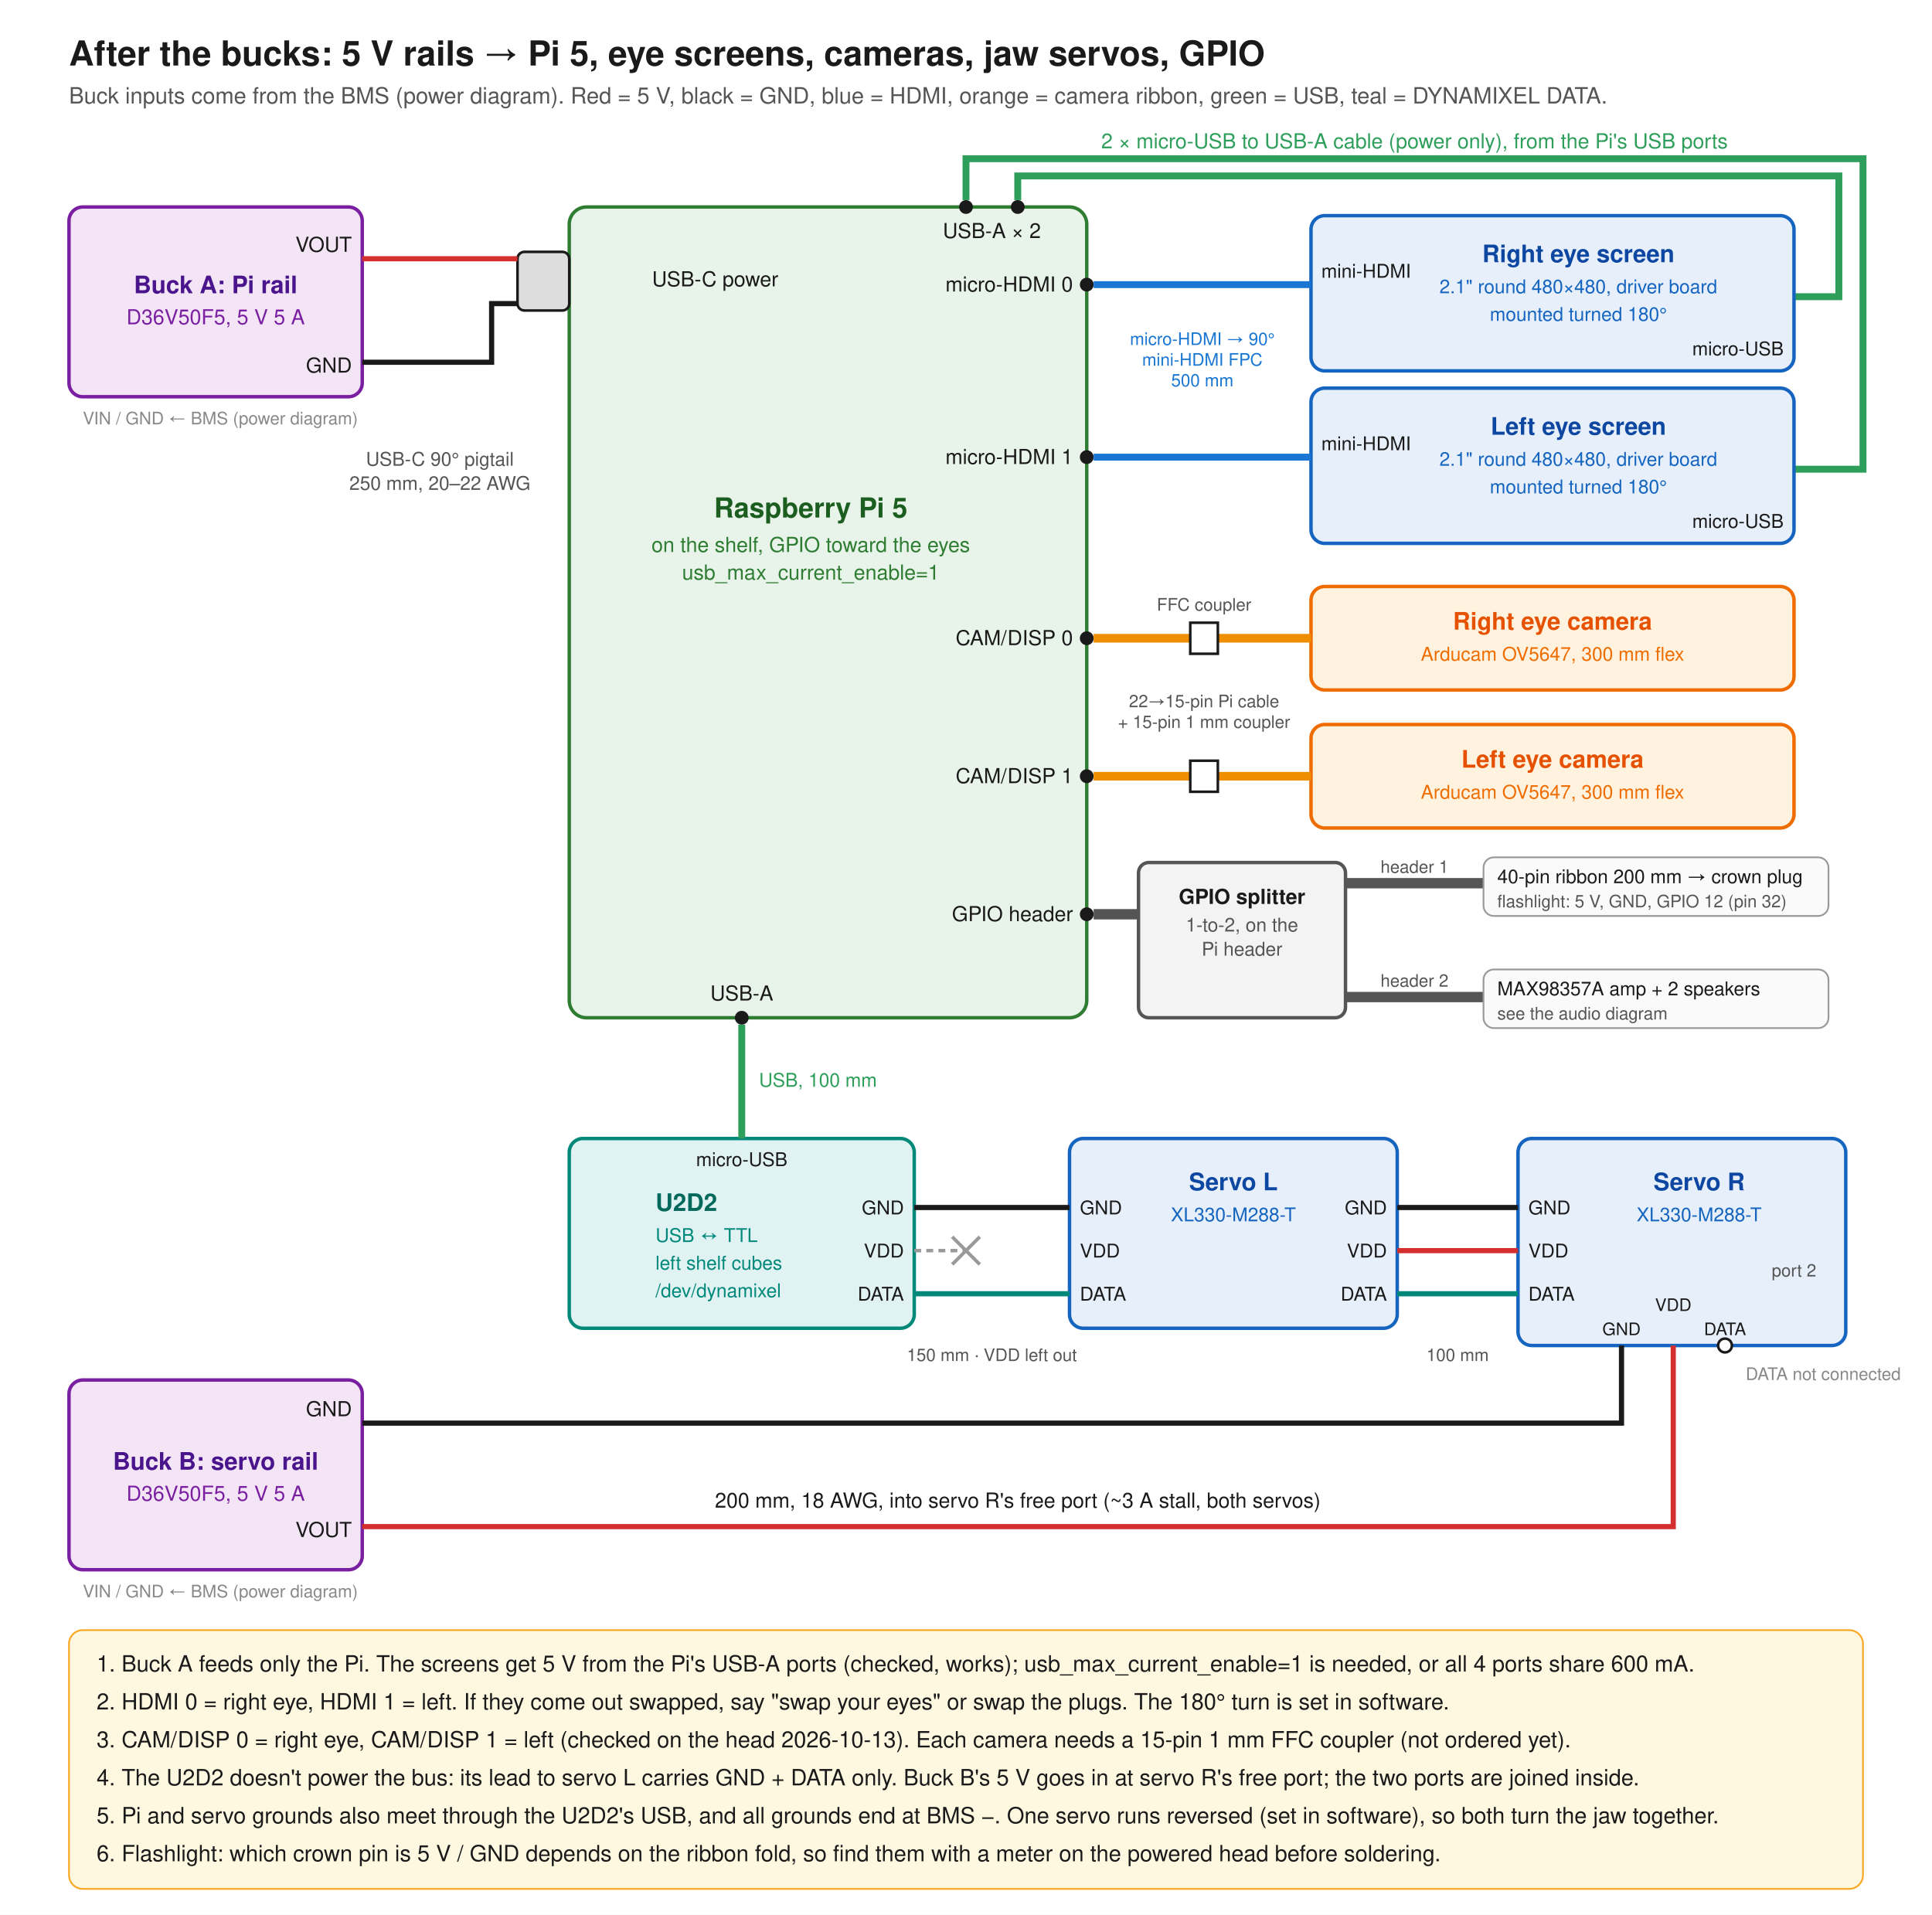
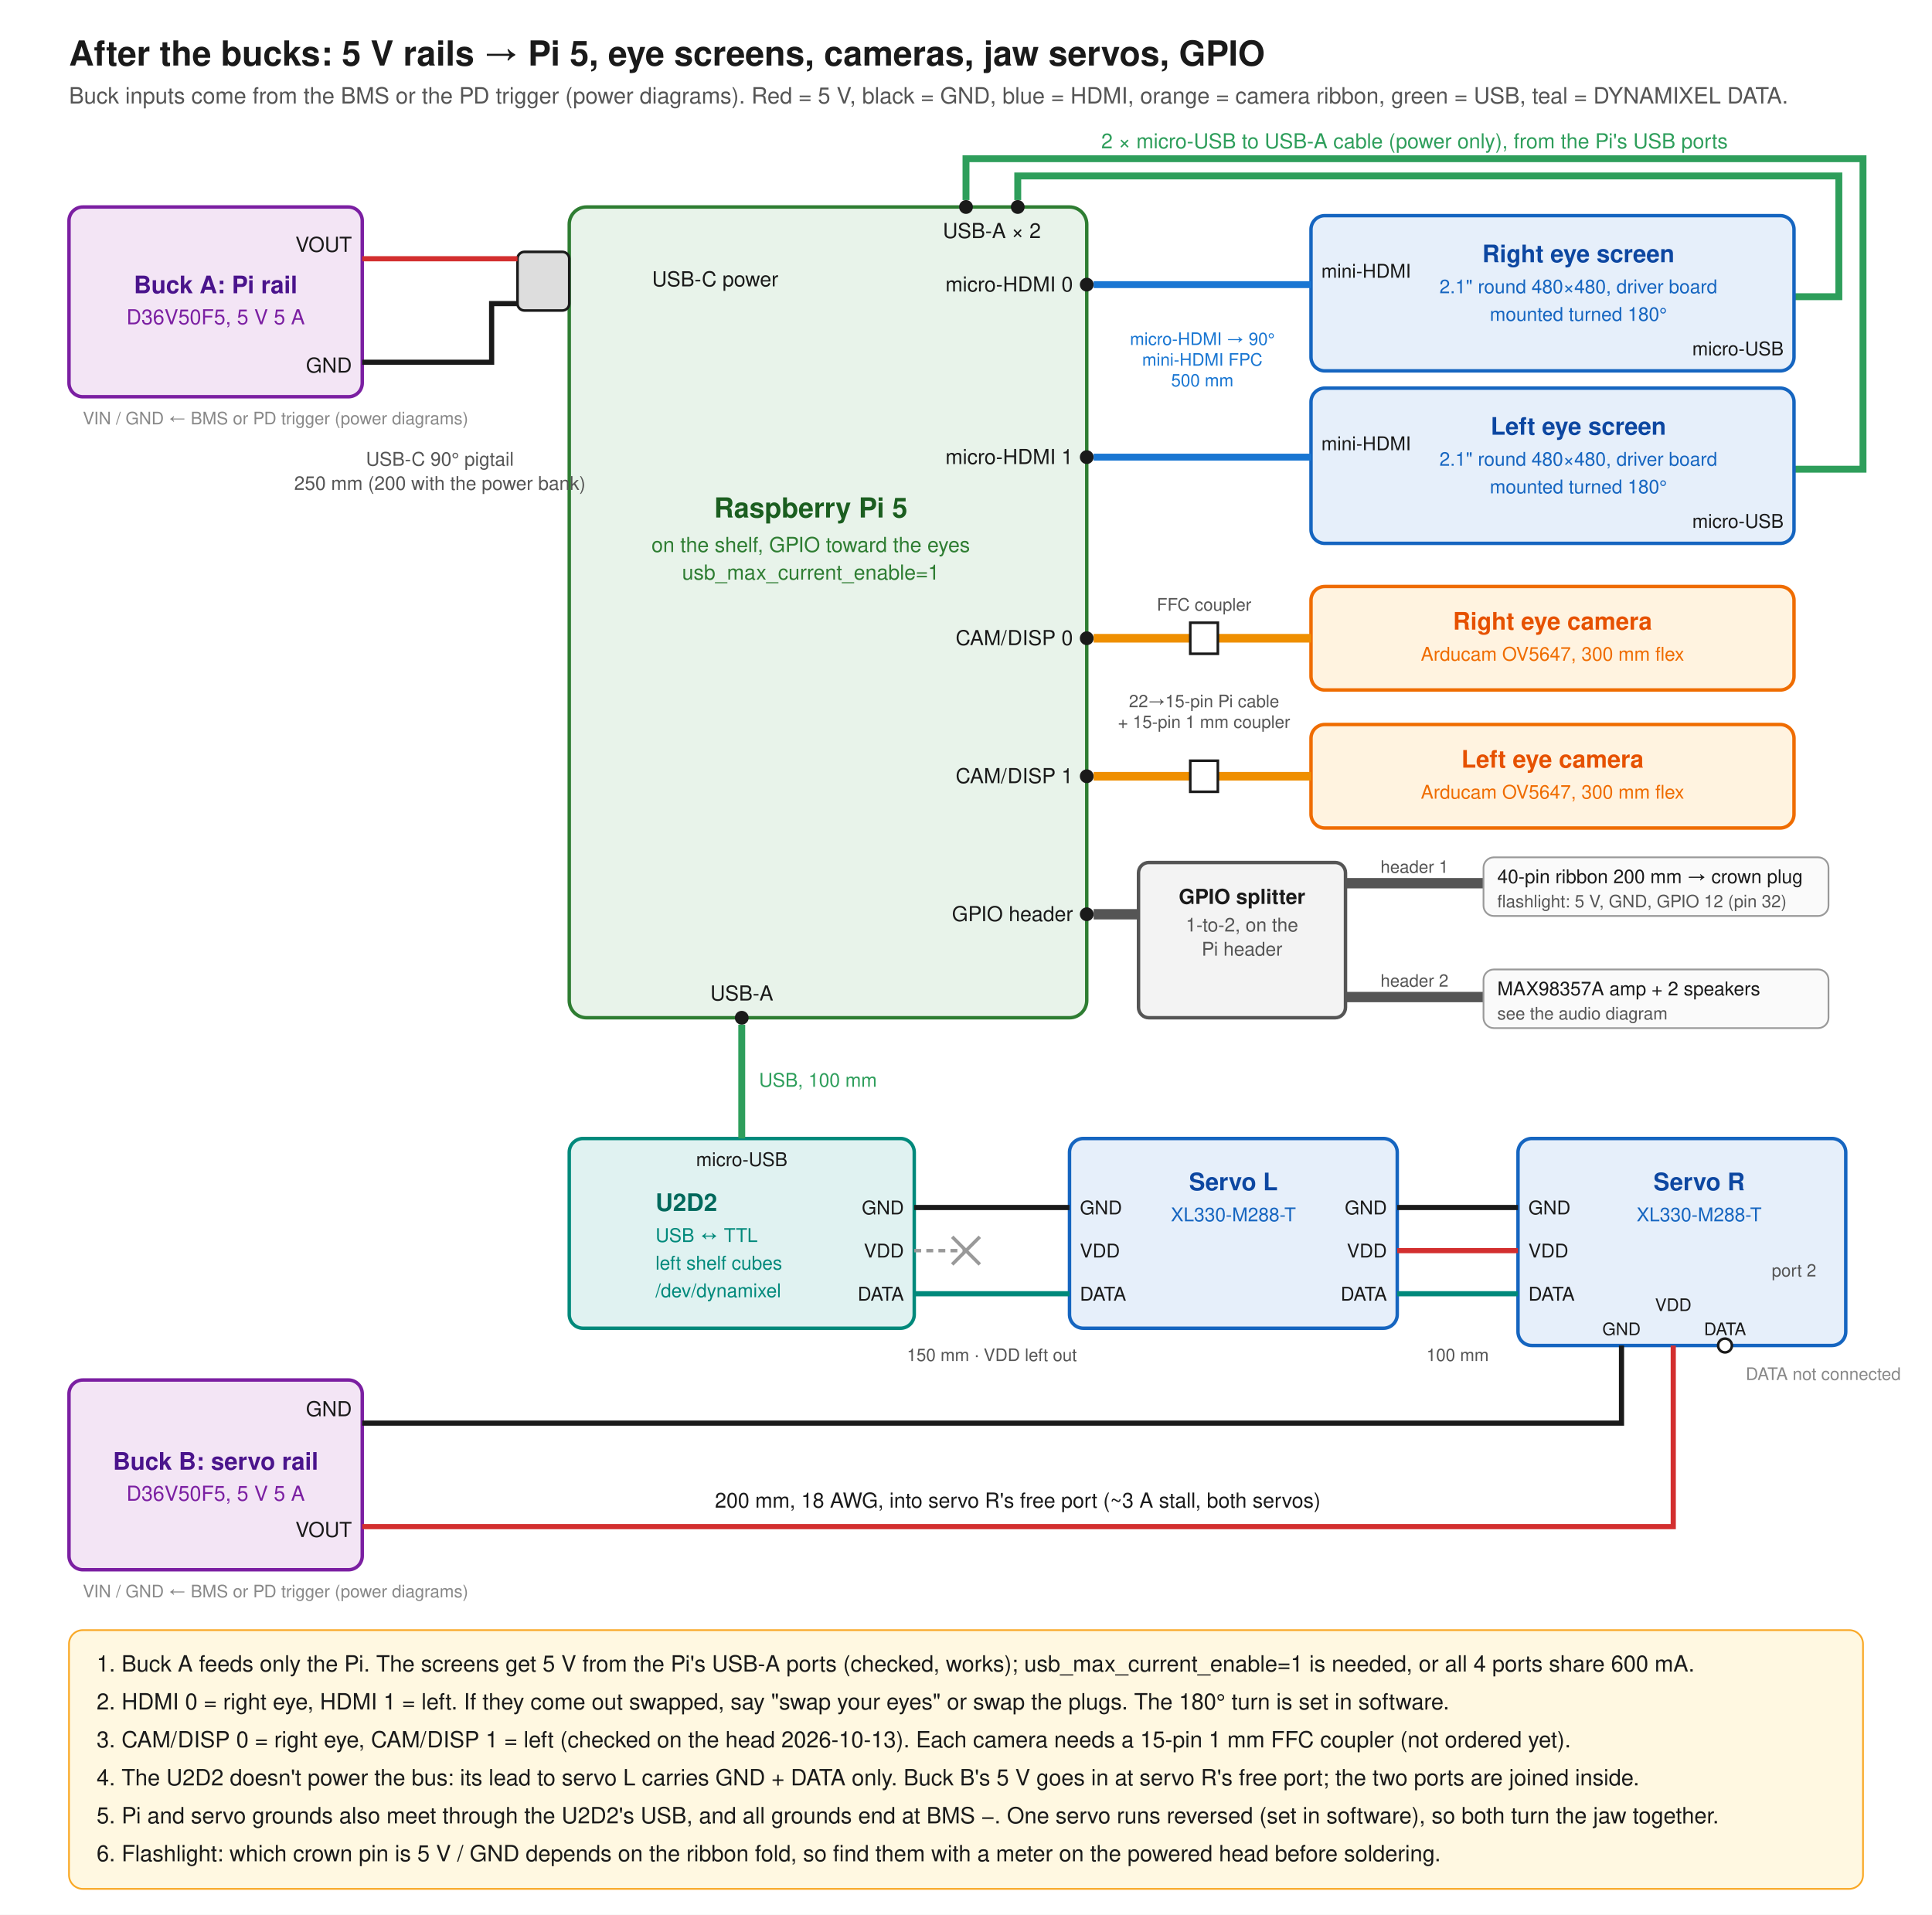
<svg xmlns="http://www.w3.org/2000/svg" viewBox="0 0 1120 1110" width="1120" height="1110" font-family="Helvetica, Arial, sans-serif" font-size="14">
  <rect width="1120" height="1110" fill="#ffffff" />
  <text x="40" y="38" font-size="20" font-weight="bold" fill="#1a1a1a">After the bucks: 5 V rails → Pi 5, eye screens, cameras, jaw servos, GPIO</text>
-   <text x="40" y="60" font-size="13" fill="#555">Buck inputs come from the BMS (power diagram). Red = 5 V, black = GND, blue = HDMI, orange = camera ribbon, green = USB, teal = DYNAMIXEL DATA.</text>
+   <text x="40" y="60" font-size="13" fill="#555">Buck inputs come from the BMS or the PD trigger (power diagrams). Red = 5 V, black = GND, blue = HDMI, orange = camera ribbon, green = USB, teal = DYNAMIXEL DATA.</text>
  <rect x="40" y="120" width="170" height="110" rx="8" fill="#f3e5f5" stroke="#7b1fa2" stroke-width="2" />
  <text x="125" y="170" font-weight="bold" text-anchor="middle" fill="#4a148c">Buck A: Pi rail</text>
  <text x="125" y="188" font-size="12" text-anchor="middle" fill="#7b1fa2">D36V50F5, 5 V 5 A</text>
  <g font-size="12" fill="#1a1a1a" text-anchor="end">
    <text x="204" y="146">VOUT</text>
    <text x="204" y="216">GND</text>
  </g>
-   <text x="48" y="246" font-size="10" fill="#888">VIN / GND ← BMS (power diagram)</text>
+   <text x="48" y="246" font-size="10" fill="#888">VIN / GND ← BMS or PD trigger (power diagrams)</text>
  <rect x="40" y="800" width="170" height="110" rx="8" fill="#f3e5f5" stroke="#7b1fa2" stroke-width="2" />
  <text x="125" y="852" font-weight="bold" text-anchor="middle" fill="#4a148c">Buck B: servo rail</text>
  <text x="125" y="870" font-size="12" text-anchor="middle" fill="#7b1fa2">D36V50F5, 5 V 5 A</text>
  <g font-size="12" fill="#1a1a1a" text-anchor="end">
    <text x="204" y="821">GND</text>
    <text x="204" y="891">VOUT</text>
  </g>
-   <text x="48" y="926" font-size="10" fill="#888">VIN / GND ← BMS (power diagram)</text>
+   <text x="48" y="926" font-size="10" fill="#888">VIN / GND ← BMS or PD trigger (power diagrams)</text>
  <rect x="330" y="120" width="300" height="470" rx="10" fill="#e8f3ea" stroke="#2e7d32" stroke-width="2" />
  <text x="470" y="300" font-weight="bold" font-size="16" text-anchor="middle" fill="#1b5e20">Raspberry Pi 5</text>
  <text x="470" y="320" font-size="12" text-anchor="middle" fill="#2e7d32">on the shelf, GPIO toward the eyes</text>
  <text x="470" y="336" font-size="12" text-anchor="middle" fill="#2e7d32">usb_max_current_enable=1</text>
  <g font-size="12" fill="#1a1a1a">
    <text x="378" y="166">USB-C power</text>
  </g>
  <g font-size="12" fill="#1a1a1a" text-anchor="end">
    <text x="622" y="169">micro-HDMI 0</text>
    <text x="622" y="269">micro-HDMI 1</text>
    <text x="622" y="374">CAM/DISP 0</text>
    <text x="622" y="454">CAM/DISP 1</text>
    <text x="622" y="534">GPIO header</text>
  </g>
  <text x="430" y="580" font-size="12" text-anchor="middle" fill="#1a1a1a">USB-A</text>
  <g fill="#1a1a1a">
    <circle cx="630" cy="165" r="4" />
    <circle cx="630" cy="265" r="4" />
    <circle cx="630" cy="370" r="4" />
    <circle cx="630" cy="450" r="4" />
    <circle cx="630" cy="530" r="4" />
    <circle cx="430" cy="590" r="4" />
  </g>
  <rect x="300" y="146" width="30" height="34" rx="4" fill="#ddd" stroke="#1a1a1a" stroke-width="1.5" />
  <g stroke-width="3" fill="none">
    <path d="M210 150 H300" stroke="#d32f2f" />
    <path d="M210 210 H285 V176 H300" stroke="#1a1a1a" />
  </g>
  <text x="255" y="270" font-size="11" text-anchor="middle" fill="#555">USB-C 90° pigtail</text>
-   <text x="255" y="284" font-size="11" text-anchor="middle" fill="#555">250 mm, 20–22 AWG</text>
+   <text x="255" y="284" font-size="11" text-anchor="middle" fill="#555">250 mm (200 with the power bank)</text>
  <g stroke-width="4" fill="none" stroke="#2e9e5b">
    <path d="M560 116 V92 H1080 V272 H1040" />
    <path d="M590 116 V102 H1066 V172 H1040" />
  </g>
  <text x="575" y="138" font-size="12" text-anchor="middle" fill="#1a1a1a">USB-A × 2</text>
  <g fill="#1a1a1a">
    <circle cx="560" cy="120" r="4" />
    <circle cx="590" cy="120" r="4" />
  </g>
  <text x="820" y="86" font-size="12" text-anchor="middle" fill="#2e9e5b">2 × micro-USB to USB-A cable (power only), from the Pi's USB ports</text>
  <rect x="760" y="125" width="280" height="90" rx="8" fill="#e6effa" stroke="#1565c0" stroke-width="2" />
  <text x="915" y="152" font-weight="bold" text-anchor="middle" fill="#0d47a1">Right eye screen</text>
  <text x="915" y="170" font-size="11" text-anchor="middle" fill="#1565c0">2.1" round 480×480, driver board</text>
  <text x="915" y="186" font-size="11" text-anchor="middle" fill="#1565c0">mounted turned 180°</text>
  <g font-size="11" fill="#1a1a1a">
    <text x="766" y="161">mini-HDMI</text>
  </g>
  <g font-size="11" fill="#1a1a1a" text-anchor="end">
    <text x="1034" y="206">micro-USB</text>
  </g>
  <rect x="760" y="225" width="280" height="90" rx="8" fill="#e6effa" stroke="#1565c0" stroke-width="2" />
  <text x="915" y="252" font-weight="bold" text-anchor="middle" fill="#0d47a1">Left eye screen</text>
  <text x="915" y="270" font-size="11" text-anchor="middle" fill="#1565c0">2.1" round 480×480, driver board</text>
  <text x="915" y="286" font-size="11" text-anchor="middle" fill="#1565c0">mounted turned 180°</text>
  <g font-size="11" fill="#1a1a1a">
    <text x="766" y="261">mini-HDMI</text>
  </g>
  <g font-size="11" fill="#1a1a1a" text-anchor="end">
    <text x="1034" y="306">micro-USB</text>
  </g>
  <g stroke-width="4" fill="none" stroke="#1976d2">
    <line x1="634" y1="165" x2="760" y2="165" />
    <line x1="634" y1="265" x2="760" y2="265" />
  </g>
  <text x="697" y="200" font-size="10" text-anchor="middle" fill="#1976d2">micro-HDMI → 90°</text>
  <text x="697" y="212" font-size="10" text-anchor="middle" fill="#1976d2">mini-HDMI FPC</text>
  <text x="697" y="224" font-size="10" text-anchor="middle" fill="#1976d2">500 mm</text>
  <rect x="760" y="340" width="280" height="60" rx="8" fill="#fff3e0" stroke="#ef6c00" stroke-width="2" />
  <text x="900" y="365" font-weight="bold" text-anchor="middle" fill="#e65100">Right eye camera</text>
  <text x="900" y="383" font-size="11" text-anchor="middle" fill="#ef6c00">Arducam OV5647, 300 mm flex</text>
  <rect x="760" y="420" width="280" height="60" rx="8" fill="#fff3e0" stroke="#ef6c00" stroke-width="2" />
  <text x="900" y="445" font-weight="bold" text-anchor="middle" fill="#e65100">Left eye camera</text>
  <text x="900" y="463" font-size="11" text-anchor="middle" fill="#ef6c00">Arducam OV5647, 300 mm flex</text>
  <g stroke-width="5" fill="none" stroke="#ef8f00">
    <line x1="634" y1="370" x2="760" y2="370" />
    <line x1="634" y1="450" x2="760" y2="450" />
  </g>
  <g fill="#fff" stroke="#1a1a1a" stroke-width="1.5">
    <rect x="690" y="361" width="16" height="18" />
    <rect x="690" y="441" width="16" height="18" />
  </g>
  <text x="698" y="354" font-size="10" text-anchor="middle" fill="#555">FFC coupler</text>
  <text x="698" y="410" font-size="10" text-anchor="middle" fill="#555">22→15-pin Pi cable</text>
  <text x="698" y="422" font-size="10" text-anchor="middle" fill="#555">+ 15-pin 1 mm coupler</text>
  <rect x="660" y="500" width="120" height="90" rx="6" fill="#f3f3f3" stroke="#555" stroke-width="2" />
  <text x="720" y="524" font-weight="bold" font-size="12" text-anchor="middle" fill="#1a1a1a">GPIO splitter</text>
  <text x="720" y="540" font-size="11" text-anchor="middle" fill="#555">1-to-2, on the</text>
  <text x="720" y="554" font-size="11" text-anchor="middle" fill="#555">Pi header</text>
  <g font-size="10" fill="#555" text-anchor="middle">
    <text x="820" y="506">header 1</text>
    <text x="820" y="572">header 2</text>
  </g>
  <line x1="634" y1="530" x2="660" y2="530" stroke="#555" stroke-width="6" />
  <g stroke="#555" stroke-width="6" fill="none">
    <path d="M780 512 H860" />
    <path d="M780 578 H860" />
  </g>
  <rect x="860" y="497" width="200" height="34" rx="6" fill="#fafafa" stroke="#999" />
  <text x="868" y="512" font-size="11" fill="#1a1a1a">40-pin ribbon 200 mm → crown plug</text>
  <text x="868" y="526" font-size="10" fill="#555">flashlight: 5 V, GND, GPIO 12 (pin 32)</text>
  <rect x="860" y="562" width="200" height="34" rx="6" fill="#fafafa" stroke="#999" />
  <text x="868" y="577" font-size="11" fill="#1a1a1a">MAX98357A amp + 2 speakers</text>
  <text x="868" y="591" font-size="10" fill="#555">see the audio diagram</text>
  <rect x="330" y="660" width="200" height="110" rx="8" fill="#e0f2f1" stroke="#00897b" stroke-width="2" />
  <text x="380" y="702" font-weight="bold" fill="#00695c">U2D2</text>
  <text x="380" y="720" font-size="11" fill="#00897b">USB ↔ TTL</text>
  <text x="380" y="736" font-size="11" fill="#00897b">left shelf cubes</text>
  <text x="380" y="752" font-size="11" fill="#00897b">/dev/dynamixel</text>
  <g font-size="11" fill="#1a1a1a" text-anchor="end">
    <text x="524" y="704">GND</text>
    <text x="524" y="729">VDD</text>
    <text x="524" y="754">DATA</text>
  </g>
  <text x="430" y="676" font-size="11" text-anchor="middle" fill="#1a1a1a">micro-USB</text>
  <path d="M430 594 V660" stroke="#2e9e5b" stroke-width="4" fill="none" />
  <text x="440" y="630" font-size="11" fill="#2e9e5b">USB, 100 mm</text>
  <rect x="620" y="660" width="190" height="110" rx="8" fill="#e6effa" stroke="#1565c0" stroke-width="2" />
  <text x="715" y="690" font-weight="bold" text-anchor="middle" fill="#0d47a1">Servo L</text>
  <text x="715" y="708" font-size="11" text-anchor="middle" fill="#1565c0">XL330-M288-T</text>
  <g font-size="11" fill="#1a1a1a">
    <text x="626" y="704">GND</text>
    <text x="626" y="729">VDD</text>
    <text x="626" y="754">DATA</text>
  </g>
  <g font-size="11" fill="#1a1a1a" text-anchor="end">
    <text x="804" y="704">GND</text>
    <text x="804" y="729">VDD</text>
    <text x="804" y="754">DATA</text>
  </g>
  <rect x="880" y="660" width="190" height="120" rx="8" fill="#e6effa" stroke="#1565c0" stroke-width="2" />
  <text x="985" y="690" font-weight="bold" text-anchor="middle" fill="#0d47a1">Servo R</text>
  <text x="985" y="708" font-size="11" text-anchor="middle" fill="#1565c0">XL330-M288-T</text>
  <g font-size="11" fill="#1a1a1a">
    <text x="886" y="704">GND</text>
    <text x="886" y="729">VDD</text>
    <text x="886" y="754">DATA</text>
  </g>
  <text x="1040" y="740" font-size="10" text-anchor="middle" fill="#555">port 2</text>
  <g font-size="10" fill="#1a1a1a" text-anchor="middle">
    <text x="940" y="774">GND</text>
    <text x="970" y="760">VDD</text>
    <text x="1000" y="774">DATA</text>
  </g>
  <circle cx="1000" cy="780" r="4" fill="#fff" stroke="#1a1a1a" stroke-width="1.5" />
  <text x="1012" y="800" font-size="10" fill="#888">DATA not connected</text>
  <g stroke-width="3" fill="none">
    <line x1="530" y1="700" x2="620" y2="700" stroke="#1a1a1a" />
    <line x1="530" y1="750" x2="620" y2="750" stroke="#00897b" />
    <line x1="810" y1="700" x2="880" y2="700" stroke="#1a1a1a" />
    <line x1="810" y1="725" x2="880" y2="725" stroke="#d32f2f" />
    <line x1="810" y1="750" x2="880" y2="750" stroke="#00897b" />
  </g>
  <line x1="530" y1="725" x2="560" y2="725" stroke="#999" stroke-width="2" stroke-dasharray="4 3" />
  <line x1="552" y1="717" x2="568" y2="733" stroke="#999" stroke-width="2" />
  <line x1="568" y1="717" x2="552" y2="733" stroke="#999" stroke-width="2" />
  <text x="575" y="789" font-size="10" text-anchor="middle" fill="#555">150 mm · VDD left out</text>
  <text x="845" y="789" font-size="10" text-anchor="middle" fill="#555">100 mm</text>
  <g stroke-width="3" fill="none">
    <path d="M210 825 H940 V780" stroke="#1a1a1a" />
    <path d="M210 885 H970 V780" stroke="#d32f2f" />
  </g>
  <text x="590" y="874" font-size="12" text-anchor="middle" fill="#1a1a1a">200 mm, 18 AWG, into servo R's free port (~3 A stall, both servos)</text>
  <rect x="40" y="945" width="1040" height="150" rx="8" fill="#fff8e1" stroke="#f9a825" />
  <g font-size="13" fill="#1a1a1a">
    <text x="56" y="969">1. Buck A feeds only the Pi. The screens get 5 V from the Pi's USB-A ports (checked, works); usb_max_current_enable=1 is needed, or all 4 ports share 600 mA.</text>
    <text x="56" y="991">2. HDMI 0 = right eye, HDMI 1 = left. If they come out swapped, say "swap your eyes" or swap the plugs. The 180° turn is set in software.</text>
    <text x="56" y="1013">3. CAM/DISP 0 = right eye, CAM/DISP 1 = left (checked on the head 2026-10-13). Each camera needs a 15-pin 1 mm FFC coupler (not ordered yet).</text>
    <text x="56" y="1035">4. The U2D2 doesn't power the bus: its lead to servo L carries GND + DATA only. Buck B's 5 V goes in at servo R's free port; the two ports are joined inside.</text>
    <text x="56" y="1057">5. Pi and servo grounds also meet through the U2D2's USB, and all grounds end at BMS −. One servo runs reversed (set in software), so both turn the jaw together.</text>
    <text x="56" y="1079">6. Flashlight: which crown pin is 5 V / GND depends on the ribbon fold, so find them with a meter on the powered head before soldering.</text>
  </g>
</svg>
